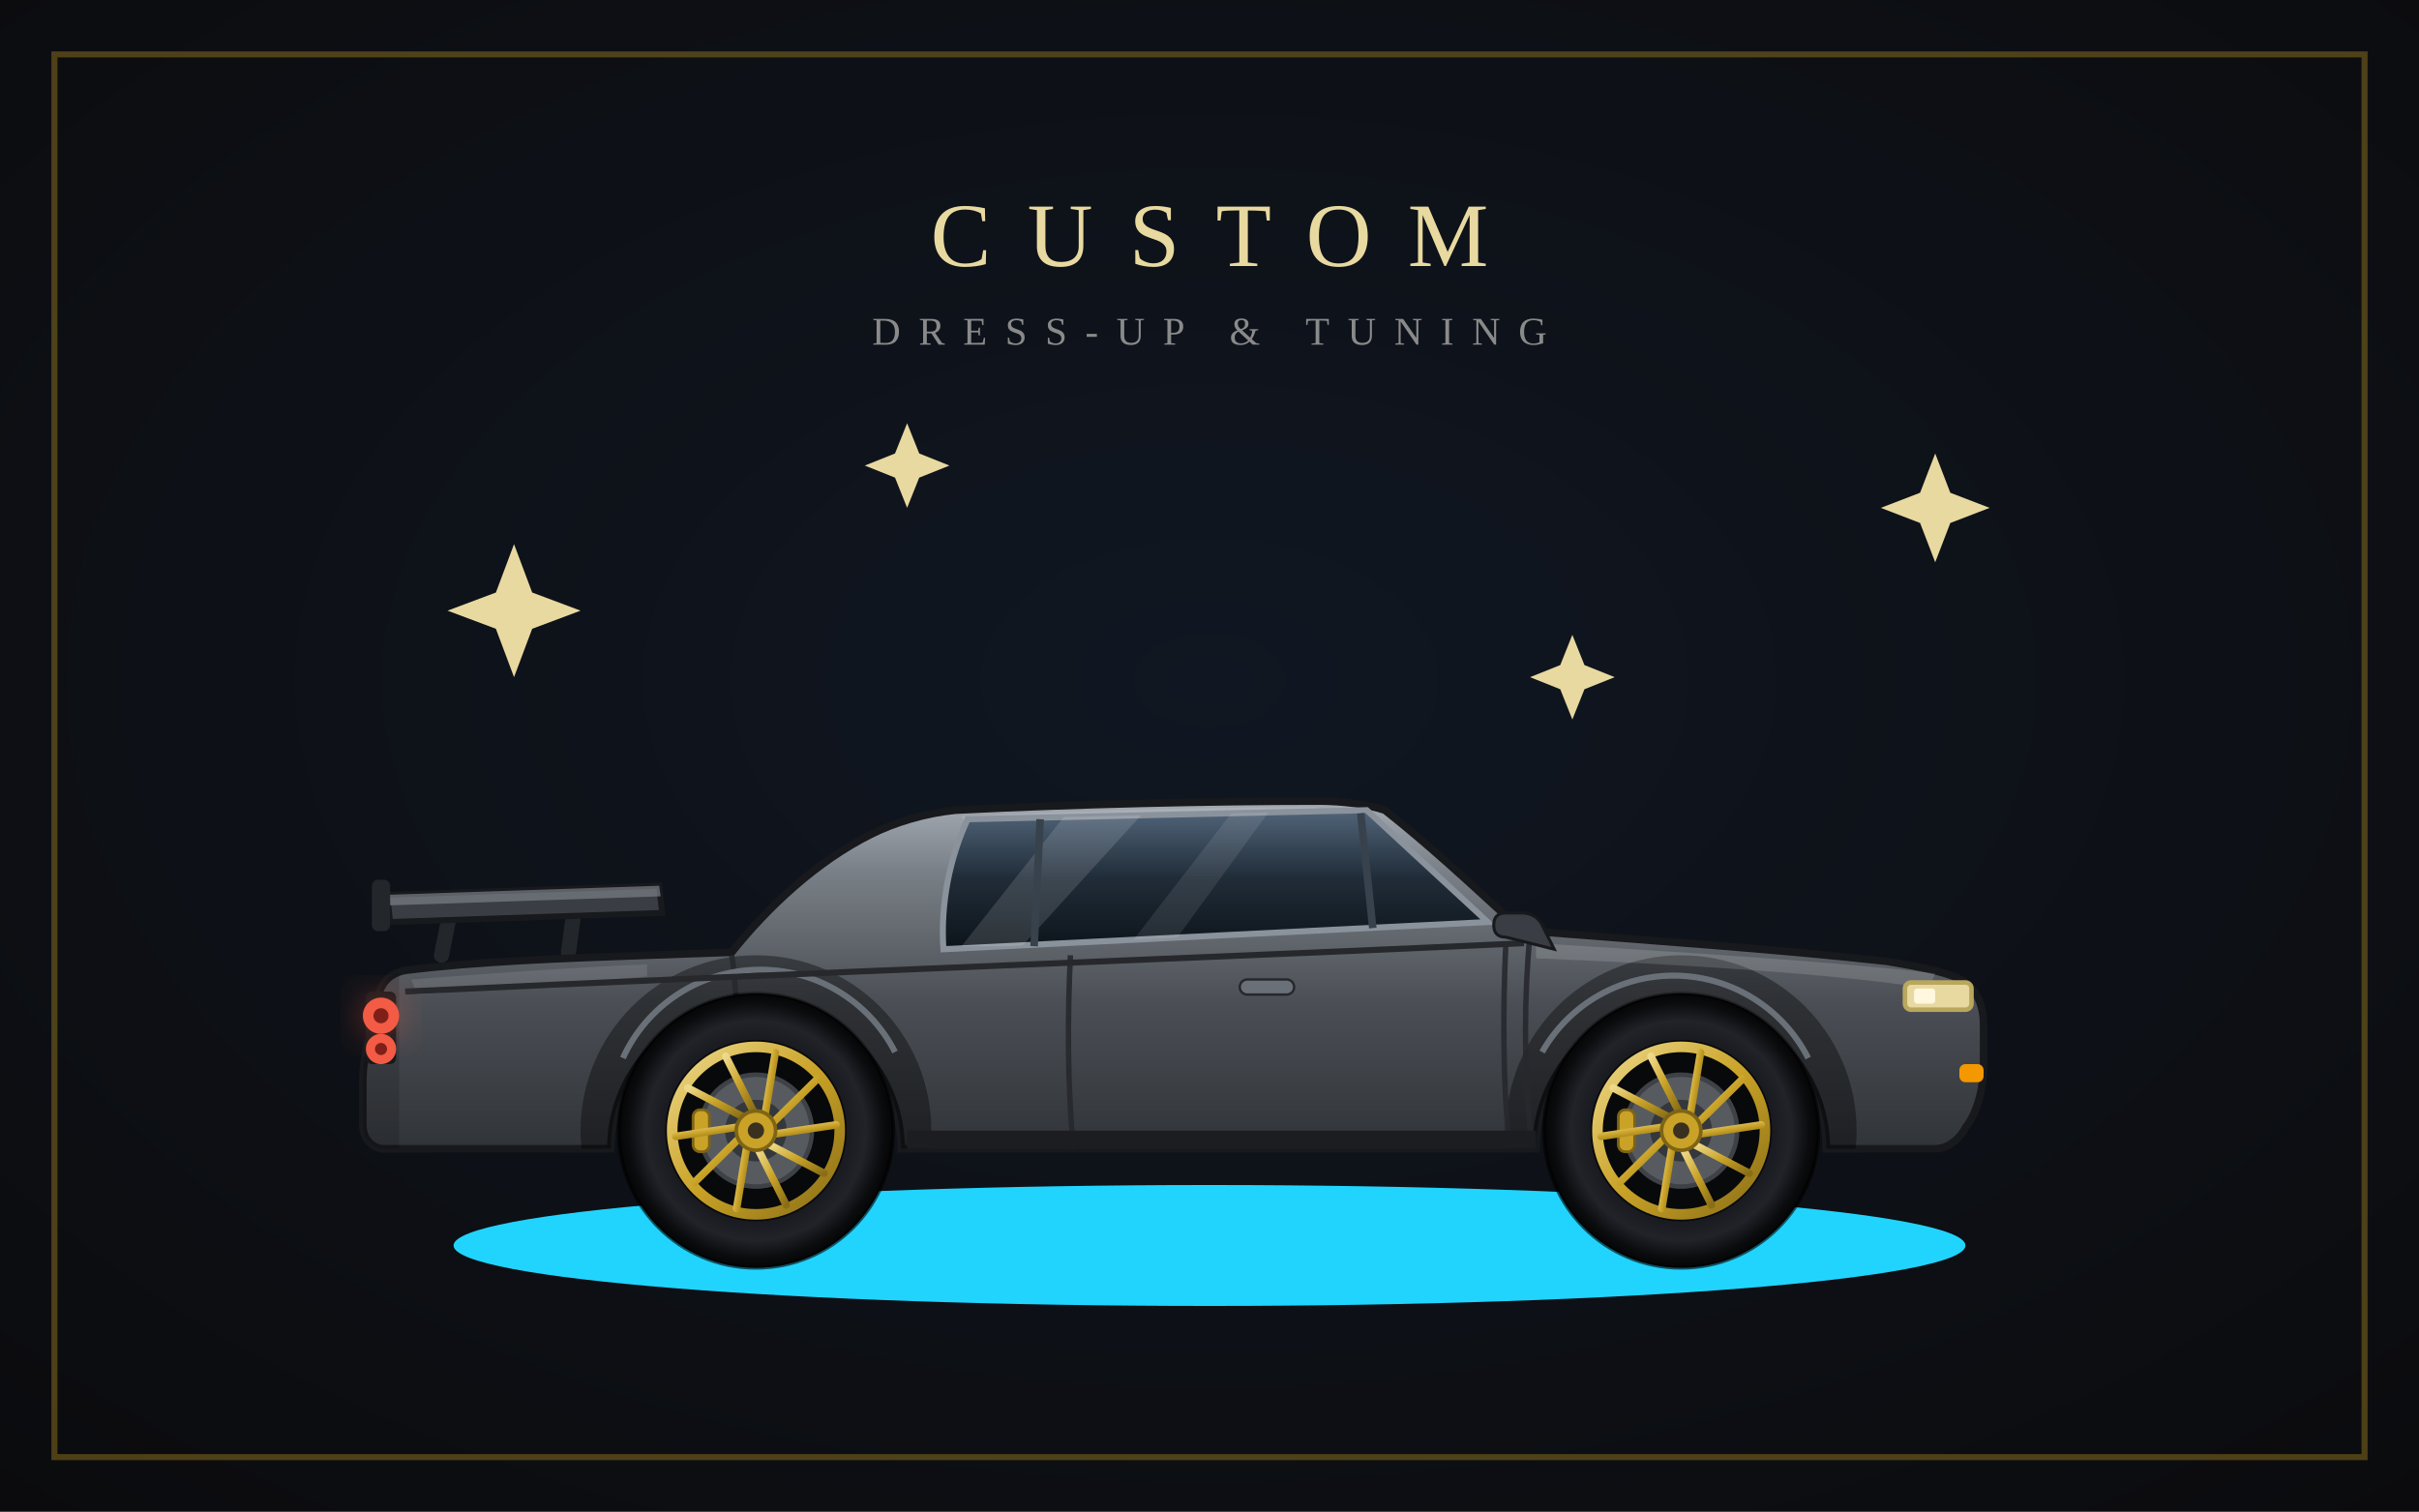
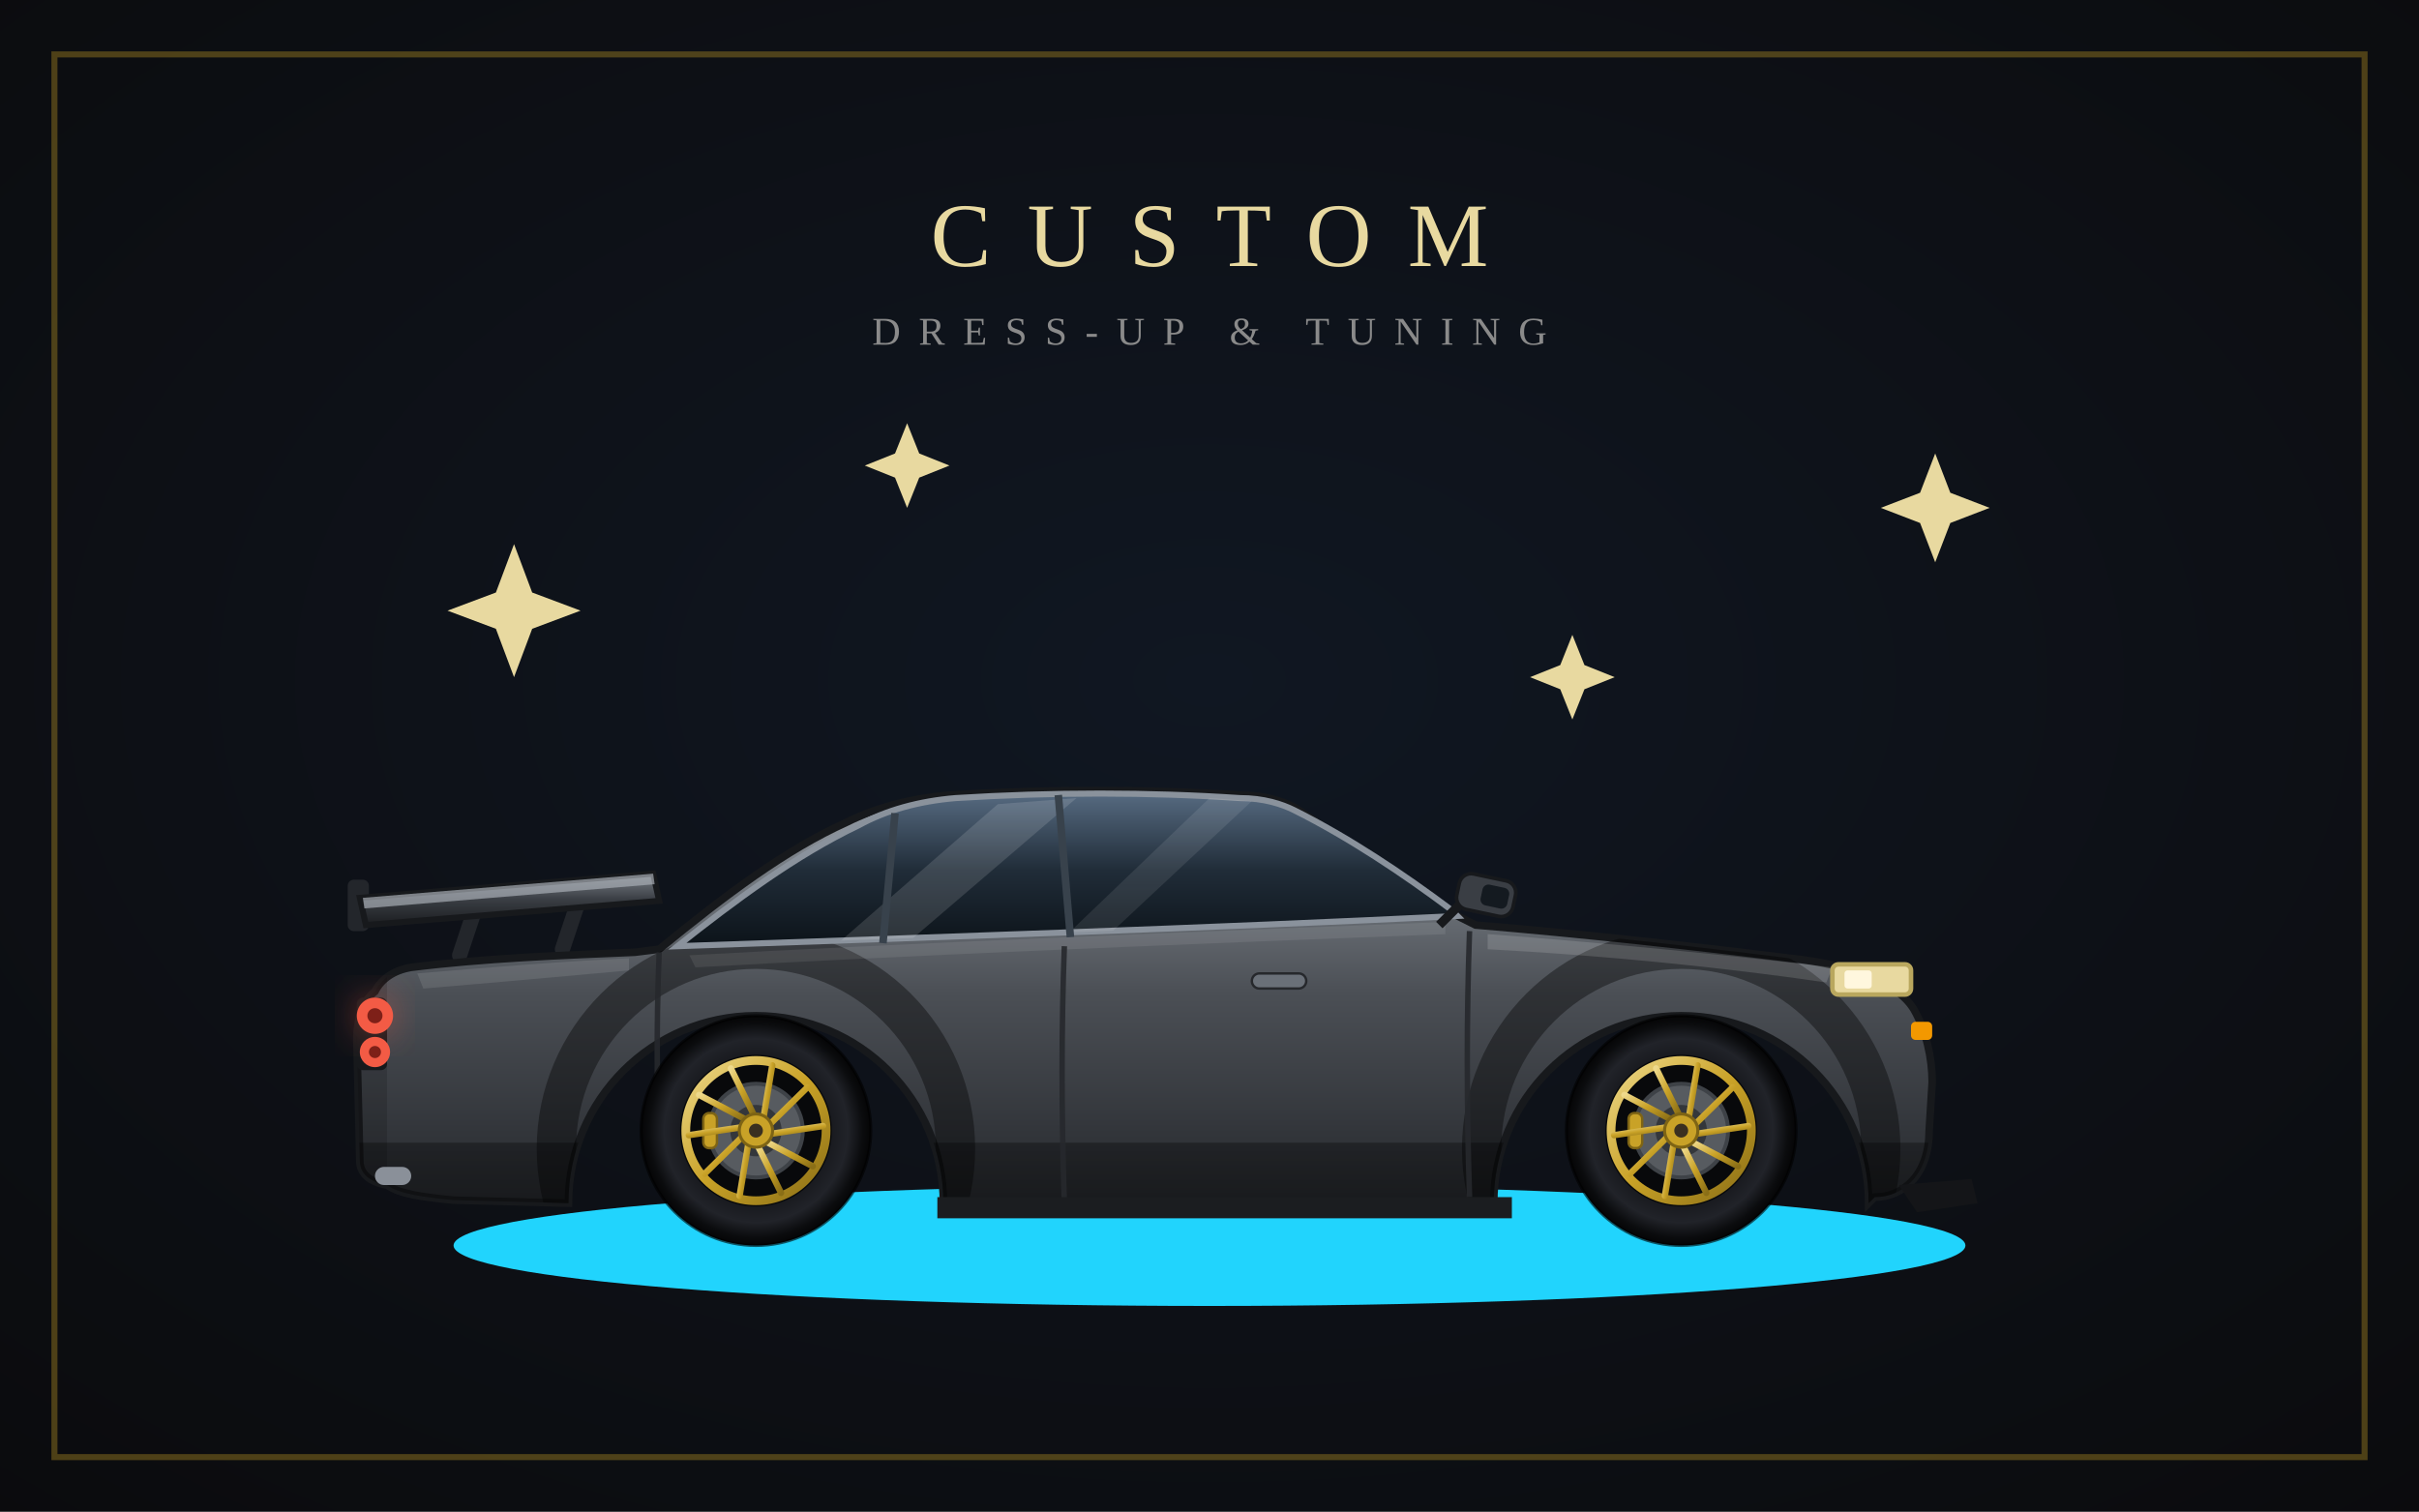
<svg xmlns="http://www.w3.org/2000/svg" viewBox="0 0 800 500" font-family="Georgia, 'Times New Roman', serif">
  <style>
    .glow{animation:pulse 2.2s ease-in-out infinite}
    @keyframes pulse{0%,100%{opacity:.28}50%{opacity:.7}}
    .spark{animation:tw 2s ease-in-out infinite;transform-box:fill-box;transform-origin:center}
    .spark.d2{animation-delay:.5s}.spark.d3{animation-delay:1s}.spark.d4{animation-delay:1.5s}
    @keyframes tw{0%,100%{opacity:0;transform:scale(.3) rotate(0deg)}50%{opacity:1;transform:scale(1) rotate(45deg)}}
    .wheel{animation:spin 1.6s linear infinite;transform-box:fill-box;transform-origin:center}
    @keyframes spin{to{transform:rotate(360deg)}}
    .neon{animation:hue 3s ease-in-out infinite}
    @keyframes hue{0%,100%{stroke:#21D4FD}50%{stroke:#C24BF5}}
    @media (prefers-reduced-motion:reduce){*{animation:none!important}}
  </style>
  <rect width="800" height="500" fill="#0B0B0D" />
  <radialGradient id="bg" cx="50%" cy="45%" r="75%">
    <stop offset="0" stop-color="#101722" />
    <stop offset="1" stop-color="#0B0B0D" />
  </radialGradient>
  <rect width="800" height="500" fill="url(#bg)" />
  <rect x="18" y="18" width="764" height="464" fill="none" stroke="#C9A227" stroke-opacity=".35" stroke-width="2" />
  <ellipse class="glow" cx="400" cy="412" rx="250" ry="20" fill="#21D4FD" />
  <defs>
-     <linearGradient id="r32Body" x1="0" y1="264" x2="0" y2="414" gradientUnits="userSpaceOnUse">
+     <linearGradient id="r32Body" x1="0" y1="260" x2="0" y2="412" gradientUnits="userSpaceOnUse">
      <stop offset="0" stop-color="#A6ACB4" />
      <stop offset=".16" stop-color="#7A8087" />
      <stop offset=".45" stop-color="#4B4F55" />
      <stop offset=".78" stop-color="#303338" />
      <stop offset="1" stop-color="#1B1D20" />
    </linearGradient>
-     <linearGradient id="r32Glass" x1="0" y1="266" x2="0" y2="315" gradientUnits="userSpaceOnUse">
+     <linearGradient id="r32Glass" x1="0" y1="263" x2="0" y2="313" gradientUnits="userSpaceOnUse">
      <stop offset="0" stop-color="#55697F" />
      <stop offset=".5" stop-color="#202C38" />
      <stop offset="1" stop-color="#0C1319" />
+     </linearGradient>
+     <linearGradient id="r32Wing" x1="0" y1="289" x2="0" y2="306" gradientUnits="userSpaceOnUse">
+       <stop offset="0" stop-color="#7A8087" />
+       <stop offset=".5" stop-color="#3A3E44" />
+       <stop offset="1" stop-color="#1B1D20" />
    </linearGradient>
    <radialGradient id="tireGR">
      <stop offset=".55" stop-color="#131418" />
      <stop offset=".8" stop-color="#212329" />
      <stop offset=".93" stop-color="#0B0C0E" />
      <stop offset="1" stop-color="#050506" />
    </radialGradient>
    <linearGradient id="rimGR" x1="0" y1="0" x2="1" y2="1">
      <stop offset="0" stop-color="#EED98B" />
      <stop offset=".5" stop-color="#C9A227" />
      <stop offset="1" stop-color="#8A6E16" />
    </linearGradient>
    <filter id="softGR" x="-60%" y="-60%" width="220%" height="220%">
      <feGaussianBlur stdDeviation="6" />
    </filter>
    <clipPath id="r32Clip">
-       <path d="M126 380 C122 379 120 376 120 372 L120 358 C120 352 121 346 123 341 L125 330 C126 325 129 322 134 321 C158 318 186 317 214 316 L242 315 C254 300 270 285 288 276 C296 272 306 269 316 268 C356 266 400 265 436 265 C444 265 452 266 458 268 C472 279 486 292 498 303 L506 308 C544 311 588 314 624 318 C636 320 646 322 650 325 C654 328 656 333 656 339 L656 352 C656 360 654 368 650 373 C648 377 644 380 640 380 L604 380 A 48 48 0 0 0 508 380 L298 380 A 48 48 0 0 0 202 380 Z" />
+       <path d="M128 392 C122 391 119 388 119 384 L118 344 C118 337 120 331 124 328 C126 324 130 321 136 320 C160 317 186 316 210 315 L218 314 C240 296 260 281 280 272 C290 267 302 264 314 263 C346 261 380 261 410 263 C418 263 424 265 428 267 C446 279 464 291 480 302 L488 306 C524 309 560 313 592 317 C602 318 610 320 616 322 C624 325 630 329 633 334 C637 341 639 350 639 358 L638 374 C638 381 636 387 632 391 C629 394 625 396 620 396 L618 398 A 62 62 0 0 0 494 398 L440 398 C400 399 360 399 312 398 A 62 62 0 0 0 188 398 L150 397 C140 396 132 395 128 392 Z" />
    </clipPath>
    <clipPath id="r32GlassClip">
-       <path d="M320 271 L452 268 L492 305 L312 314 C311 299 314 284 320 271 Z" />
+       <path d="M224 313 C243 298 263 283 284 273 C293 268 304 265 316 264 C348 262 380 262 410 264 C418 264 424 266 428 268 C446 277 464 289 480 301 L482 303 C400 307 310 310 224 313 Z" />
    </clipPath>
  </defs>
  <g>
-     <path d="M146 316 L149 301 M188 315 L190 300" stroke="#23262B" stroke-width="5" stroke-linecap="round" />
-     <path d="M128 296 L218 293 L219 302 L129 305 Z" fill="#3A3E44" stroke="#17191C" stroke-width="2" />
-     <path d="M128 296 L218 293 L218.5 296.5 L128.5 299.5 Z" fill="#7A8087" opacity=".7" />
-     <rect x="123" y="291" width="6" height="17" rx="2" fill="#23262B" />
-     <path d="M126 380 C122 379 120 376 120 372 L120 358 C120 352 121 346 123 341 L125 330 C126 325 129 322 134 321 C158 318 186 317 214 316 L242 315 C254 300 270 285 288 276 C296 272 306 269 316 268 C356 266 400 265 436 265 C444 265 452 266 458 268 C472 279 486 292 498 303 L506 308 C544 311 588 314 624 318 C636 320 646 322 650 325 C654 328 656 333 656 339 L656 352 C656 360 654 368 650 373 C648 377 644 380 640 380 L604 380 A 48 48 0 0 0 508 380 L298 380 A 48 48 0 0 0 202 380 Z" fill="url(#r32Body)" stroke="#17191C" stroke-width="2.5" />
+     <path d="M152 316 L158 298 M186 314 L192 296" stroke="#23262B" stroke-width="5" stroke-linecap="round" />
+     <rect x="115" y="291" width="7" height="17" rx="2" fill="#23262B" />
+     <path d="M119 297 L216 289 L218 298 L121 306 Z" fill="url(#r32Wing)" stroke="#17191C" stroke-width="2" />
+     <path d="M120 297 L216 289 L216.5 292.5 L120.5 300.5 Z" fill="#A6ACB4" opacity=".7" />
+     <path d="M128 392 C122 391 119 388 119 384 L118 344 C118 337 120 331 124 328 C126 324 130 321 136 320 C160 317 186 316 210 315 L218 314 C240 296 260 281 280 272 C290 267 302 264 314 263 C346 261 380 261 410 263 C418 263 424 265 428 267 C446 279 464 291 480 302 L488 306 C524 309 560 313 592 317 C602 318 610 320 616 322 C624 325 630 329 633 334 C637 341 639 350 639 358 L638 374 C638 381 636 387 632 391 C629 394 625 396 620 396 L618 398 A 62 62 0 0 0 494 398 L440 398 C400 399 360 399 312 398 A 62 62 0 0 0 188 398 L150 397 C140 396 132 395 128 392 Z" fill="url(#r32Body)" stroke="#17191C" stroke-width="2.5" />
    <g clip-path="url(#r32Clip)">
-       <rect x="110" y="392" width="560" height="24" fill="#000" opacity=".33" />
-       <circle cx="250" cy="374" r="52" fill="none" stroke="#000" stroke-width="12" opacity=".38" />
-       <circle cx="556" cy="374" r="52" fill="none" stroke="#000" stroke-width="12" opacity=".38" />
-       <path d="M508 312 C556 315 606 318 640 322 L638 327 C606 322 556 319 508 317 Z" fill="#FFF" opacity=".14" />
-       <path d="M318 270 C356 268 398 267 436 267 L436 271 C398 271 358 272 320 274 Z" fill="#FFF" opacity=".12" />
-       <path d="M136 324 C162 322 190 320 214 319 L214 323 C190 325 164 327 138 329 Z" fill="#FFF" opacity=".10" />
-       <rect x="112" y="322" width="20" height="70" fill="#000" opacity=".15" />
+       <rect x="110" y="378" width="560" height="24" fill="#000" opacity=".32" />
+       <circle cx="250" cy="380" r="66" fill="none" stroke="#000" stroke-width="13" opacity=".38" />
+       <circle cx="556" cy="380" r="66" fill="none" stroke="#000" stroke-width="13" opacity=".38" />
+       <path d="M492 309 C532 312 572 316 606 320 L604 325 C570 320 530 316 492 314 Z" fill="#FFF" opacity=".14" />
+       <path d="M316 266 C348 264 380 264 408 266 L408 270 C380 268 350 268 318 270 Z" fill="#FFF" opacity=".12" />
+       <path d="M138 322 C162 320 186 318 208 317 L208 321 C186 323 164 325 140 327 Z" fill="#FFF" opacity=".10" />
+       <path d="M228 316 C300 312 400 308 478 305 L478 309 C400 312 300 316 230 320 Z" fill="#FFF" opacity=".08" />
+       <rect x="112" y="322" width="16" height="70" fill="#000" opacity=".15" />
    </g>
    <g fill="none" stroke="#26282C" stroke-width="1.8" opacity=".9">
-       <path d="M354 316 C353 337 353 359 355 380" />
-       <path d="M498 312 C497 334 497 357 499 378" />
-       <path d="M506 309 C504 330 504 352 506 374" />
-       <path d="M242 316 C243 322 243 328 244 334" />
+       <path d="M486 308 C485 336 485 366 486 396" />
+       <path d="M352 313 C351 340 351 368 352 398" />
+       <path d="M218 315 C217 340 217 368 219 394" />
    </g>
-     <path d="M206 350 A 50 50 0 0 1 296 348" fill="none" stroke="#6A7078" stroke-width="2" />
-     <path d="M510 348 A 50 50 0 0 1 598 350" fill="none" stroke="#6A7078" stroke-width="2" />
-     <path d="M320 271 L452 268 L492 305 L312 314 C311 299 314 284 320 271 Z" fill="url(#r32Glass)" stroke="#8A929C" stroke-width="2" />
+     <path d="M224 313 C243 298 263 283 284 273 C293 268 304 265 316 264 C348 262 380 262 410 264 C418 264 424 266 428 268 C446 277 464 289 480 301 L482 303 C400 307 310 310 224 313 Z" fill="url(#r32Glass)" stroke="#8A929C" stroke-width="2" />
    <g clip-path="url(#r32GlassClip)">
-       <path d="M352 270 L378 269 L338 313 L318 313 Z" fill="#FFF" opacity=".13" />
-       <path d="M408 268 L420 268 L388 312 L374 312 Z" fill="#FFF" opacity=".09" />
+       <path d="M330 266 L356 264 L300 312 L276 313 Z" fill="#FFF" opacity=".13" />
+       <path d="M400 264 L414 265 L368 308 L352 310 Z" fill="#FFF" opacity=".09" />
    </g>
-     <line x1="450" y1="269" x2="454" y2="307" stroke="#38424C" stroke-width="2.5" />
-     <line x1="344" y1="271" x2="342" y2="313" stroke="#38424C" stroke-width="2.5" />
-     <rect x="410" y="324" width="18" height="5" rx="2.5" fill="#6A7078" stroke="#26282C" stroke-width=".8" />
-     <path d="M134 328 C260 322 420 316 504 312" fill="none" stroke="#26282C" stroke-width="2" />
-     <path d="M514 314 l-4 -8 q-2 -4 -7 -4 l-5 0 q-4 0 -4 4 q0 4 4 4 l16 4 z" fill="#3A3E44" stroke="#17191C" stroke-width="1" />
-     <rect x="630" y="325" width="22" height="9" rx="2" fill="#E8D9A0" stroke="#B9A75E" stroke-width="1.5" />
-     <rect x="633" y="327" width="7" height="5" rx="1" fill="#FFF7DE" />
-     <rect x="648" y="352" width="8" height="6" rx="2" fill="#F39800" />
-     <rect x="121" y="328" width="10" height="24" rx="2" fill="#17191C" />
-     <circle cx="126" cy="336" r="6" fill="#F35B45" opacity=".5" filter="url(#softGR)" />
-     <circle cx="126" cy="336" r="6" fill="#F35B45" />
-     <circle cx="126" cy="336" r="2.5" fill="#7E2018" />
-     <circle cx="126" cy="347" r="5" fill="#F35B45" />
-     <circle cx="126" cy="347" r="2" fill="#7E2018" />
-     <path d="M300 374 L508 374 L508 380 L300 380 Z" fill="#1B1D20" />
-     <line x1="300" y1="388" x2="508" y2="388" class="neon" stroke-width="3" opacity=".85" />
+     <line x1="350" y1="263" x2="354" y2="310" stroke="#38424C" stroke-width="2.5" />
+     <line x1="296" y1="269" x2="292" y2="312" stroke="#38424C" stroke-width="2.5" />
+     <rect x="414" y="322" width="18" height="5" rx="2.5" fill="#6A7078" stroke="#26282C" stroke-width=".8" />
+     <path d="M476 306 L484 298" stroke="#17191C" stroke-width="3" />
+     <rect x="482" y="290" width="19" height="12" rx="4" fill="#3A3E44" stroke="#17191C" stroke-width="1.2" transform="rotate(12 491 296)" />
+     <rect x="490" y="293" width="9" height="7" rx="2" fill="#141A20" transform="rotate(12 494 296)" />
+     <rect x="606" y="319" width="26" height="10" rx="2" fill="#E8D9A0" stroke="#B9A75E" stroke-width="1.5" />
+     <rect x="610" y="321" width="9" height="6" rx="1" fill="#FFF7DE" />
+     <rect x="632" y="338" width="7" height="6" rx="1.5" fill="#F39800" />
+     <rect x="118" y="330" width="10" height="24" rx="2" fill="#17191C" />
+     <circle cx="124" cy="336" r="6" fill="#F35B45" opacity=".5" filter="url(#softGR)" />
+     <circle cx="124" cy="336" r="6" fill="#F35B45" />
+     <circle cx="124" cy="336" r="2.5" fill="#7E2018" />
+     <circle cx="124" cy="348" r="5" fill="#F35B45" />
+     <circle cx="124" cy="348" r="2" fill="#7E2018" />
+     <rect x="124" y="386" width="12" height="6" rx="3" fill="#8A9099" />
+     <path d="M310 396 L500 396 L500 403 L310 403 Z" fill="#1B1D20" />
+     <path d="M628 392 L652 390 L654 398 L634 401 Z" fill="#141518" />
+     <line x1="200" y1="406" x2="600" y2="406" class="neon" stroke-width="3" opacity=".85" />
    <g>
-       <circle cx="250" cy="374" r="45.4" fill="url(#tireGR)" />
-       <circle cx="250" cy="374" r="45.4" fill="none" stroke="#000" stroke-width="1.2" opacity=".6" />
-       <circle cx="250" cy="374" r="30.0" fill="#08090B" />
-       <circle cx="250" cy="374" r="18.5" fill="#575B60" />
-       <circle cx="250" cy="374" r="18.5" fill="none" stroke="#3E4247" stroke-width="1.5" />
-       <circle cx="250" cy="374" r="10.2" fill="#34373B" />
-       <rect x="229.2" y="367.1" width="5.4" height="13.9" rx="2.3" fill="#C9A227" stroke="#7E6414" stroke-width="0.9" />
+       <circle cx="250" cy="374" r="38.0" fill="url(#tireGR)" />
+       <circle cx="250" cy="374" r="38.0" fill="none" stroke="#000" stroke-width="1.0" opacity=".6" />
+       <circle cx="250" cy="374" r="25.1" fill="#08090B" />
+       <circle cx="250" cy="374" r="15.5" fill="#575B60" />
+       <circle cx="250" cy="374" r="15.5" fill="none" stroke="#3E4247" stroke-width="1.3" />
+       <circle cx="250" cy="374" r="8.5" fill="#34373B" />
+       <rect x="232.6" y="368.2" width="4.5" height="11.6" rx="1.9" fill="#C9A227" stroke="#7E6414" stroke-width="0.8" />
      <g class="wheel">
-         <circle cx="250" cy="374" r="27.7" fill="none" stroke="url(#rimGR)" stroke-width="3.5" />
-         <line x1="256.4" y1="375.1" x2="276.5" y2="372.1" stroke="url(#rimGR)" stroke-width="2.5" stroke-linecap="round" />
-         <line x1="254.5" y1="378.7" x2="272.5" y2="388.1" stroke="url(#rimGR)" stroke-width="2.5" stroke-linecap="round" />
-         <line x1="250.9" y1="380.5" x2="260.0" y2="398.6" stroke="url(#rimGR)" stroke-width="2.5" stroke-linecap="round" />
-         <line x1="246.9" y1="379.8" x2="243.6" y2="399.8" stroke="url(#rimGR)" stroke-width="2.5" stroke-linecap="round" />
-         <line x1="244.1" y1="376.9" x2="229.7" y2="391.1" stroke="url(#rimGR)" stroke-width="2.5" stroke-linecap="round" />
-         <line x1="243.6" y1="372.9" x2="223.5" y2="375.9" stroke="url(#rimGR)" stroke-width="2.5" stroke-linecap="round" />
-         <line x1="245.5" y1="369.3" x2="227.5" y2="359.9" stroke="url(#rimGR)" stroke-width="2.5" stroke-linecap="round" />
-         <line x1="249.1" y1="367.5" x2="240.0" y2="349.4" stroke="url(#rimGR)" stroke-width="2.5" stroke-linecap="round" />
-         <line x1="253.1" y1="368.2" x2="256.4" y2="348.2" stroke="url(#rimGR)" stroke-width="2.5" stroke-linecap="round" />
-         <line x1="255.9" y1="371.1" x2="270.3" y2="356.9" stroke="url(#rimGR)" stroke-width="2.5" stroke-linecap="round" />
-         <circle cx="250" cy="374" r="6.5" fill="#C9A227" stroke="#7E6414" stroke-width="1.2" />
-         <circle cx="250" cy="374" r="2.7" fill="#3A3020" />
+         <circle cx="250" cy="374" r="23.2" fill="none" stroke="url(#rimGR)" stroke-width="2.9" />
+         <line x1="255.4" y1="375.0" x2="272.2" y2="372.5" stroke="url(#rimGR)" stroke-width="2.1" stroke-linecap="round" />
+         <line x1="253.8" y1="377.9" x2="268.8" y2="385.8" stroke="url(#rimGR)" stroke-width="2.1" stroke-linecap="round" />
+         <line x1="250.8" y1="379.4" x2="258.3" y2="394.6" stroke="url(#rimGR)" stroke-width="2.1" stroke-linecap="round" />
+         <line x1="247.4" y1="378.8" x2="244.6" y2="395.6" stroke="url(#rimGR)" stroke-width="2.1" stroke-linecap="round" />
+         <line x1="245.1" y1="376.4" x2="233.0" y2="388.3" stroke="url(#rimGR)" stroke-width="2.1" stroke-linecap="round" />
+         <line x1="244.6" y1="373.0" x2="227.8" y2="375.5" stroke="url(#rimGR)" stroke-width="2.1" stroke-linecap="round" />
+         <line x1="246.2" y1="370.1" x2="231.2" y2="362.2" stroke="url(#rimGR)" stroke-width="2.1" stroke-linecap="round" />
+         <line x1="249.2" y1="368.6" x2="241.7" y2="353.4" stroke="url(#rimGR)" stroke-width="2.1" stroke-linecap="round" />
+         <line x1="252.6" y1="369.2" x2="255.4" y2="352.4" stroke="url(#rimGR)" stroke-width="2.1" stroke-linecap="round" />
+         <line x1="254.9" y1="371.6" x2="267.0" y2="359.7" stroke="url(#rimGR)" stroke-width="2.1" stroke-linecap="round" />
+         <circle cx="250" cy="374" r="5.5" fill="#C9A227" stroke="#7E6414" stroke-width="1.0" />
+         <circle cx="250" cy="374" r="2.3" fill="#3A3020" />
      </g>
    </g>
    <g>
-       <circle cx="556" cy="374" r="45.4" fill="url(#tireGR)" />
-       <circle cx="556" cy="374" r="45.4" fill="none" stroke="#000" stroke-width="1.2" opacity=".6" />
-       <circle cx="556" cy="374" r="30.0" fill="#08090B" />
-       <circle cx="556" cy="374" r="18.5" fill="#575B60" />
-       <circle cx="556" cy="374" r="18.5" fill="none" stroke="#3E4247" stroke-width="1.5" />
-       <circle cx="556" cy="374" r="10.2" fill="#34373B" />
-       <rect x="535.2" y="367.1" width="5.4" height="13.9" rx="2.3" fill="#C9A227" stroke="#7E6414" stroke-width="0.9" />
+       <circle cx="556" cy="374" r="38.0" fill="url(#tireGR)" />
+       <circle cx="556" cy="374" r="38.0" fill="none" stroke="#000" stroke-width="1.0" opacity=".6" />
+       <circle cx="556" cy="374" r="25.1" fill="#08090B" />
+       <circle cx="556" cy="374" r="15.5" fill="#575B60" />
+       <circle cx="556" cy="374" r="15.5" fill="none" stroke="#3E4247" stroke-width="1.3" />
+       <circle cx="556" cy="374" r="8.5" fill="#34373B" />
+       <rect x="538.6" y="368.2" width="4.5" height="11.6" rx="1.9" fill="#C9A227" stroke="#7E6414" stroke-width="0.8" />
      <g class="wheel">
-         <circle cx="556" cy="374" r="27.7" fill="none" stroke="url(#rimGR)" stroke-width="3.5" />
-         <line x1="562.4" y1="375.1" x2="582.5" y2="372.1" stroke="url(#rimGR)" stroke-width="2.5" stroke-linecap="round" />
-         <line x1="560.5" y1="378.7" x2="578.5" y2="388.1" stroke="url(#rimGR)" stroke-width="2.5" stroke-linecap="round" />
-         <line x1="556.9" y1="380.5" x2="566.0" y2="398.6" stroke="url(#rimGR)" stroke-width="2.5" stroke-linecap="round" />
-         <line x1="552.9" y1="379.8" x2="549.6" y2="399.8" stroke="url(#rimGR)" stroke-width="2.5" stroke-linecap="round" />
-         <line x1="550.1" y1="376.9" x2="535.7" y2="391.1" stroke="url(#rimGR)" stroke-width="2.5" stroke-linecap="round" />
-         <line x1="549.6" y1="372.9" x2="529.5" y2="375.9" stroke="url(#rimGR)" stroke-width="2.5" stroke-linecap="round" />
-         <line x1="551.5" y1="369.3" x2="533.5" y2="359.9" stroke="url(#rimGR)" stroke-width="2.5" stroke-linecap="round" />
-         <line x1="555.1" y1="367.5" x2="546.0" y2="349.4" stroke="url(#rimGR)" stroke-width="2.5" stroke-linecap="round" />
-         <line x1="559.1" y1="368.2" x2="562.4" y2="348.2" stroke="url(#rimGR)" stroke-width="2.5" stroke-linecap="round" />
-         <line x1="561.9" y1="371.1" x2="576.3" y2="356.9" stroke="url(#rimGR)" stroke-width="2.5" stroke-linecap="round" />
-         <circle cx="556" cy="374" r="6.5" fill="#C9A227" stroke="#7E6414" stroke-width="1.2" />
-         <circle cx="556" cy="374" r="2.7" fill="#3A3020" />
+         <circle cx="556" cy="374" r="23.2" fill="none" stroke="url(#rimGR)" stroke-width="2.9" />
+         <line x1="561.4" y1="375.0" x2="578.2" y2="372.5" stroke="url(#rimGR)" stroke-width="2.1" stroke-linecap="round" />
+         <line x1="559.8" y1="377.9" x2="574.8" y2="385.8" stroke="url(#rimGR)" stroke-width="2.1" stroke-linecap="round" />
+         <line x1="556.8" y1="379.4" x2="564.3" y2="394.6" stroke="url(#rimGR)" stroke-width="2.1" stroke-linecap="round" />
+         <line x1="553.4" y1="378.8" x2="550.6" y2="395.6" stroke="url(#rimGR)" stroke-width="2.1" stroke-linecap="round" />
+         <line x1="551.1" y1="376.4" x2="539.0" y2="388.3" stroke="url(#rimGR)" stroke-width="2.1" stroke-linecap="round" />
+         <line x1="550.6" y1="373.0" x2="533.8" y2="375.5" stroke="url(#rimGR)" stroke-width="2.1" stroke-linecap="round" />
+         <line x1="552.2" y1="370.1" x2="537.2" y2="362.2" stroke="url(#rimGR)" stroke-width="2.1" stroke-linecap="round" />
+         <line x1="555.2" y1="368.6" x2="547.7" y2="353.4" stroke="url(#rimGR)" stroke-width="2.1" stroke-linecap="round" />
+         <line x1="558.6" y1="369.2" x2="561.4" y2="352.4" stroke="url(#rimGR)" stroke-width="2.1" stroke-linecap="round" />
+         <line x1="560.9" y1="371.6" x2="573.0" y2="359.7" stroke="url(#rimGR)" stroke-width="2.1" stroke-linecap="round" />
+         <circle cx="556" cy="374" r="5.5" fill="#C9A227" stroke="#7E6414" stroke-width="1.0" />
+         <circle cx="556" cy="374" r="2.3" fill="#3A3020" />
      </g>
    </g>
  </g>
  <g fill="#E8D9A0">
    <path class="spark" d="M170 180l6 16 16 6-16 6-6 16-6-16-16-6 16-6z" />
    <path class="spark d2" d="M640 150l5 13 13 5-13 5-5 13-5-13-13-5 13-5z" />
    <path class="spark d3" d="M520 210l4 10 10 4-10 4-4 10-4-10-10-4 10-4z" />
    <path class="spark d4" d="M300 140l4 10 10 4-10 4-4 10-4-10-10-4 10-4z" />
  </g>
  <text x="400" y="88" text-anchor="middle" fill="#E8D9A0" font-size="30" letter-spacing="12">CUSTOM</text>
  <text x="400" y="114" text-anchor="middle" fill="#8A8A8A" font-size="13" letter-spacing="6">DRESS-UP &amp; TUNING</text>
</svg>
